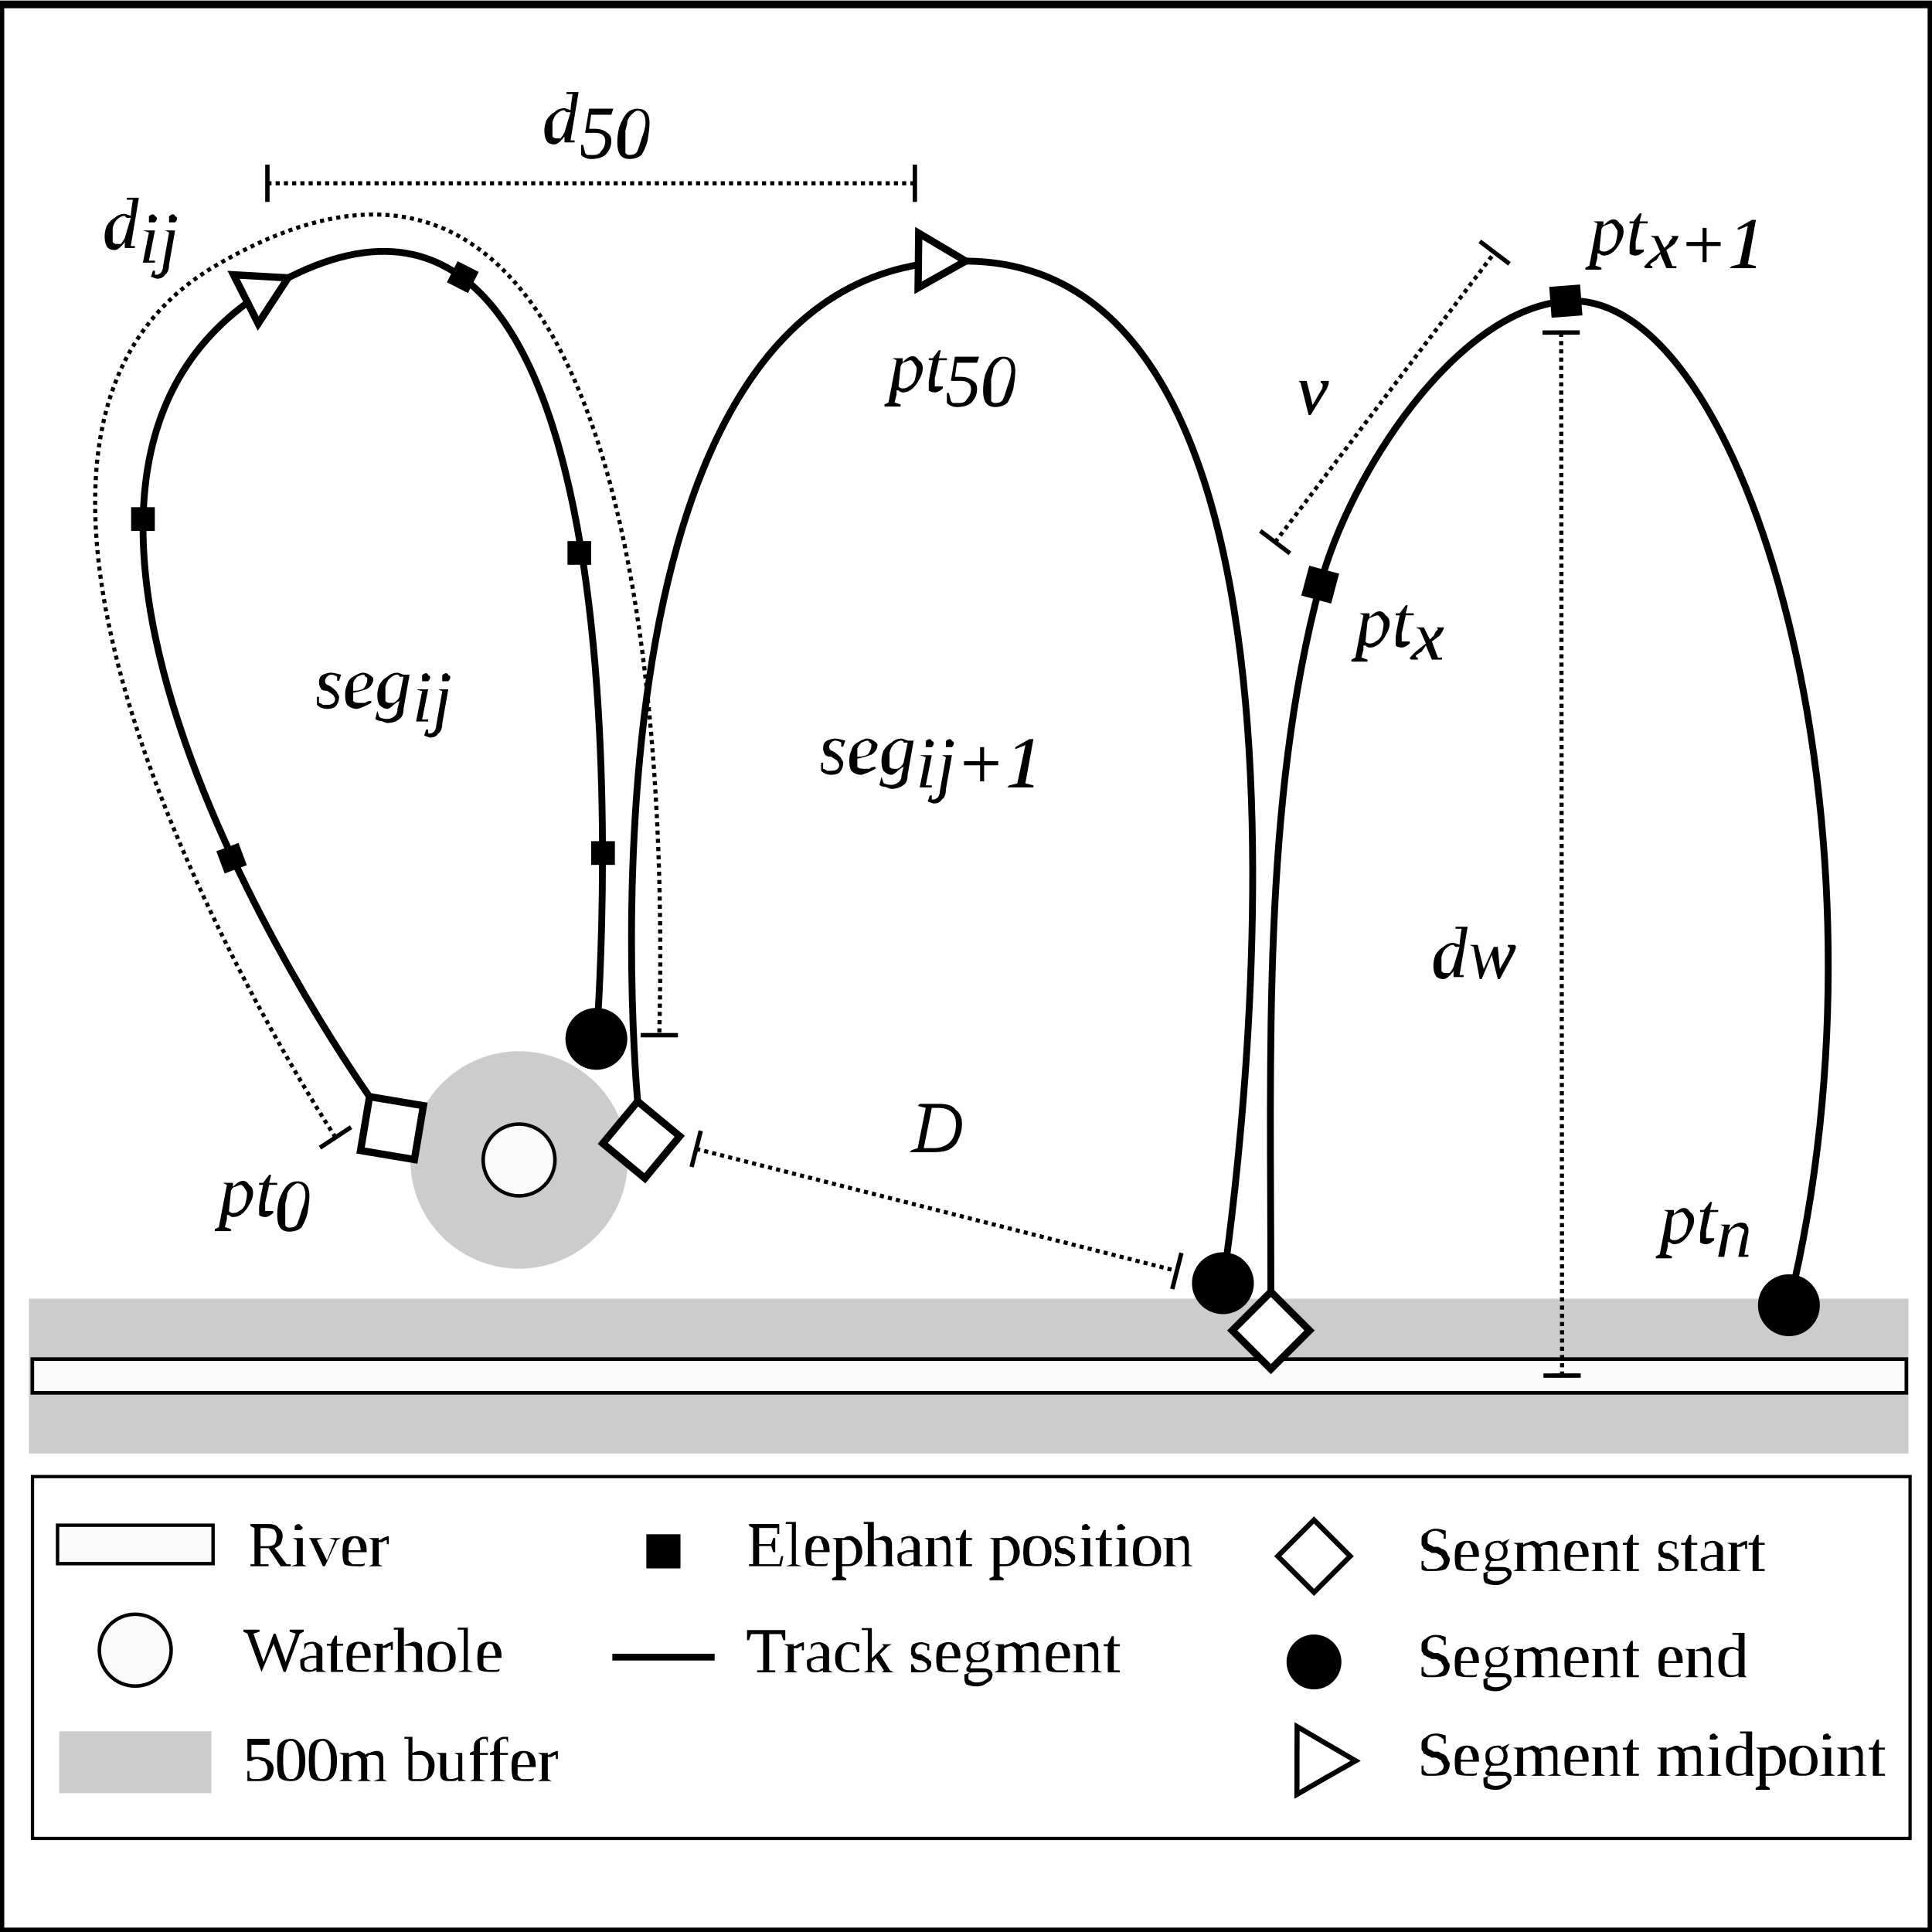
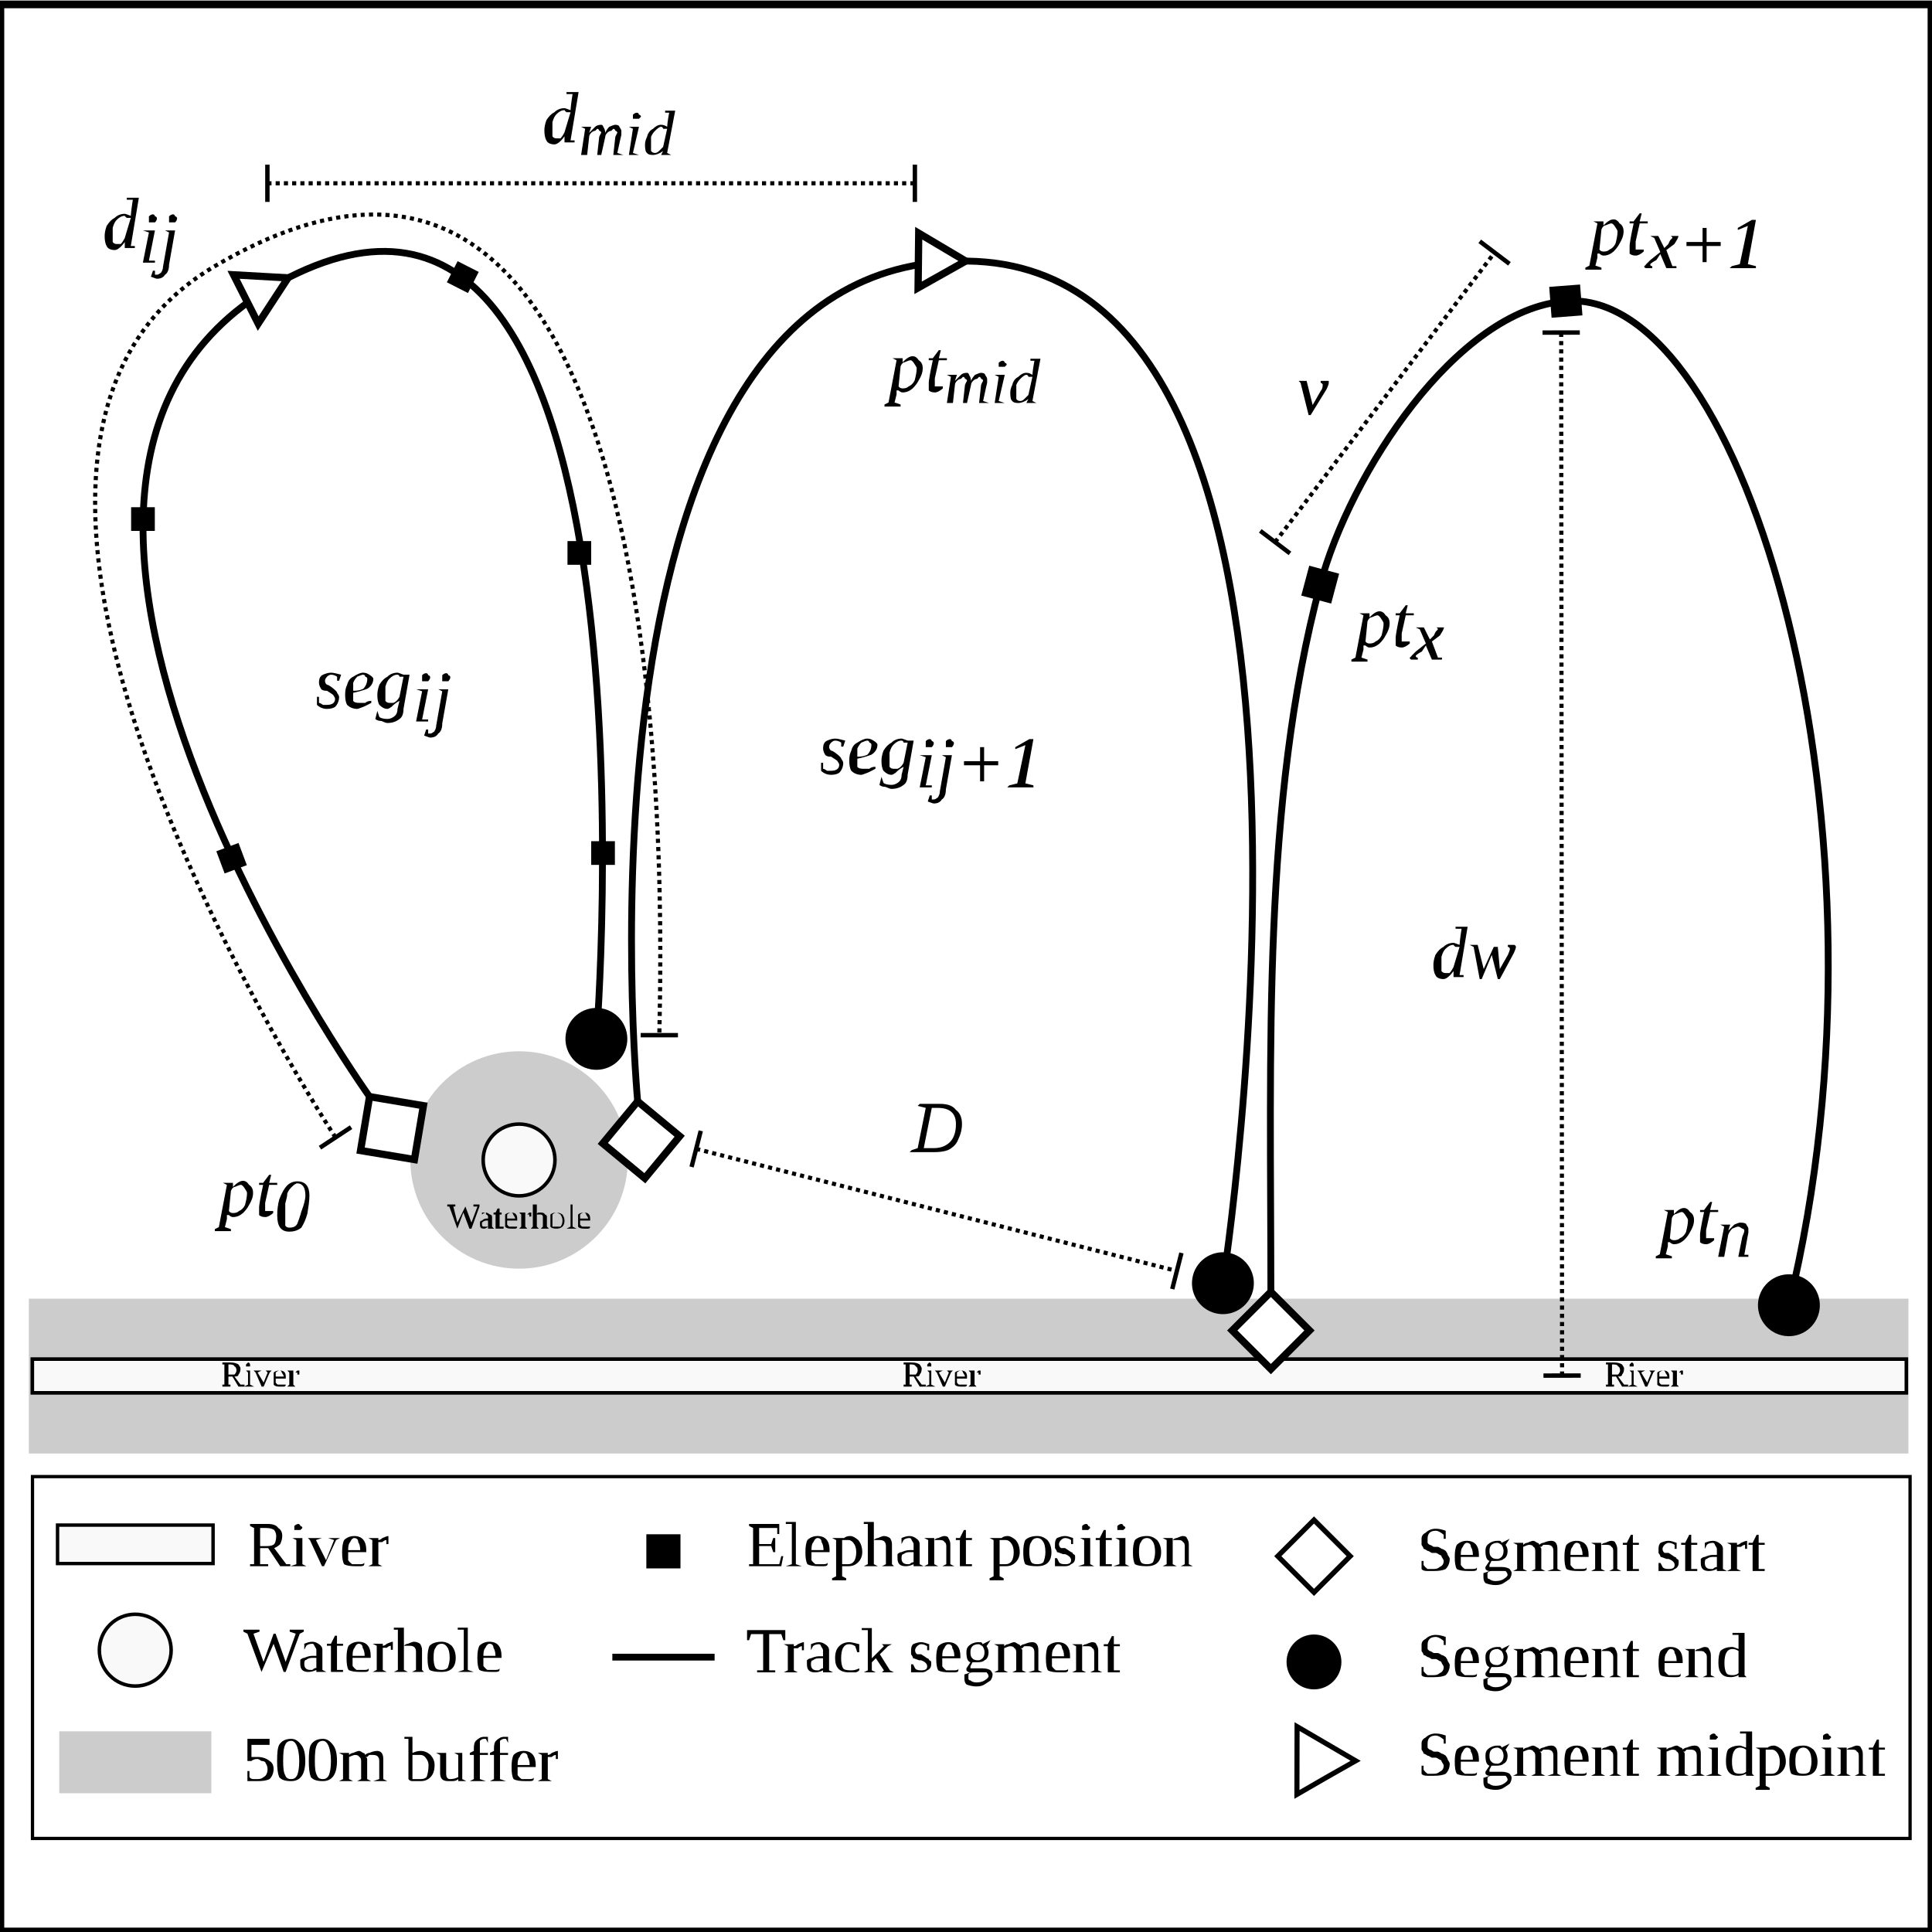
<svg xmlns="http://www.w3.org/2000/svg" width="15cm" height="15cm" viewBox="0 0 15 15" version="1.1" id="SVGRoot">
  <defs id="defs10">
    <marker orient="auto" refY="0" refX="0" id="marker13111" style="overflow:visible">
      <path id="path13109" d="M 0,5.65 V -5.65" style="fill:none;fill-opacity:0.75;fill-rule:evenodd;stroke:#000000;stroke-width:1pt;stroke-opacity:1" transform="scale(0.8)" />
    </marker>
    <marker orient="auto" refY="0.0" refX="0.0" id="marker8992" style="overflow:visible">
      <path id="path8990" d="M -2.5,-1.0 C -2.5,1.76 -4.74,4.0 -7.5,4.0 C -10.26,4.0 -12.5,1.76 -12.5,-1.0 C -12.5,-3.76 -10.26,-6.0 -7.5,-6.0 C -4.74,-6.0 -2.5,-3.76 -2.5,-1.0 z " style="fill-rule:evenodd;stroke:#000000;stroke-width:1pt;stroke-opacity:1;fill:#000000;fill-opacity:1" transform="scale(0.8) translate(7.4, 1)" />
    </marker>
    <marker orient="auto" refY="0.0" refX="0.0" id="marker8700" style="overflow:visible">
      <path id="path8698" d="M 5.77,0.0 L -2.88,5.0 L -2.88,-5.0 L 5.77,0.0 z " style="fill-rule:evenodd;fill:#ffffff;stroke:#000000;stroke-width:1pt;stroke-opacity:1" transform="scale(0.8) translate(-6,0)" />
    </marker>
    <marker style="overflow:visible" id="marker8414" refX="0.0" refY="0.0" orient="auto">
      <path transform="scale(0.8) translate(-7,0)" style="fill-rule:evenodd;fill:#ffffff;stroke:#000000;stroke-width:1pt;stroke-opacity:1" d="M 0,-7.071 L -7.071,0 L 0,7.071 L 7.071,0 L 0,-7.071 z " id="path8412" />
    </marker>
    <marker style="overflow:visible" id="marker6350" refX="0" refY="0" orient="auto">
      <path transform="scale(0.8)" style="fill:none;fill-opacity:0.75;fill-rule:evenodd;stroke:#000000;stroke-width:1pt;stroke-opacity:1" d="M 0,5.65 V -5.65" id="path6348" />
    </marker>
    <marker style="overflow:visible" id="marker6124" refX="0" refY="0" orient="auto">
      <path transform="scale(0.8)" style="fill:none;fill-opacity:0.75;fill-rule:evenodd;stroke:#000000;stroke-width:1pt;stroke-opacity:1" d="M 0,5.65 V -5.65" id="path6122" />
    </marker>
    <marker orient="auto" refY="0.0" refX="0.0" id="marker15822" style="overflow:visible">
      <path id="path15820" d="M 0.0,5.65 L 0.0,-5.65" style="fill:none;fill-opacity:0.75;fill-rule:evenodd;stroke:#000000;stroke-width:1pt;stroke-opacity:1" transform="scale(0.8)" />
    </marker>
    <marker orient="auto" refY="0.0" refX="0.0" id="StopL" style="overflow:visible">
      <path id="path4833" d="M 0.0,5.65 L 0.0,-5.65" style="fill:none;fill-opacity:0.75;fill-rule:evenodd;stroke:#000000;stroke-width:1pt;stroke-opacity:1" transform="scale(0.8)" />
    </marker>
    <marker style="overflow:visible" id="marker15174" refX="0.0" refY="0.0" orient="auto">
      <path transform="scale(0.8) translate(-6,0)" style="fill-rule:evenodd;fill:#ffffff;stroke:#000000;stroke-width:1pt;stroke-opacity:1" d="M 5.77,0.0 L -2.88,5.0 L -2.88,-5.0 L 5.77,0.0 z " id="path15172" />
    </marker>
    <marker orient="auto" refY="0.0" refX="0.0" id="EmptyTriangleOutL" style="overflow:visible">
      <path id="path4824" d="M 5.77,0.0 L -2.88,5.0 L -2.88,-5.0 L 5.77,0.0 z " style="fill-rule:evenodd;fill:#ffffff;stroke:#000000;stroke-width:1pt;stroke-opacity:1" transform="scale(0.8) translate(-6,0)" />
    </marker>
    <marker style="overflow:visible" id="marker13358" refX="0.0" refY="0.0" orient="auto">
      <path transform="scale(0.8) translate(7.4, 1)" style="fill-rule:evenodd;stroke:#000000;stroke-width:1pt;stroke-opacity:1;fill:#000000;fill-opacity:1" d="M -2.5,-1.0 C -2.5,1.76 -4.74,4.0 -7.5,4.0 C -10.26,4.0 -12.5,1.76 -12.5,-1.0 C -12.5,-3.76 -10.26,-6.0 -7.5,-6.0 C -4.74,-6.0 -2.5,-3.76 -2.5,-1.0 z " id="path13356" />
    </marker>
    <marker style="overflow:visible" id="marker13180" refX="0.0" refY="0.0" orient="auto">
      <path transform="scale(0.4)" style="fill-rule:evenodd;stroke:#000000;stroke-width:1pt;stroke-opacity:1;fill:#000000;fill-opacity:1" d="M -5.0,-5.0 L -5.0,5.0 L 5.0,5.0 L 5.0,-5.0 L -5.0,-5.0 z " id="path13178" />
    </marker>
    <marker style="overflow:visible" id="marker13008" refX="0.0" refY="0.0" orient="auto">
      <path transform="scale(0.8) translate(-7,0)" style="fill-rule:evenodd;fill:#ffffff;stroke:#000000;stroke-width:1pt;stroke-opacity:1" d="M 0,-7.071 L -7.071,0 L 0,7.071 L 7.071,0 L 0,-7.071 z " id="path13006" />
    </marker>
    <marker style="overflow:visible" id="marker11814" refX="0.0" refY="0.0" orient="auto">
      <path transform="scale(0.8) translate(7.4, 1)" style="fill-rule:evenodd;stroke:#000000;stroke-width:1pt;stroke-opacity:1;fill:#000000;fill-opacity:1" d="M -2.5,-1.0 C -2.5,1.76 -4.74,4.0 -7.5,4.0 C -10.26,4.0 -12.5,1.76 -12.5,-1.0 C -12.5,-3.76 -10.26,-6.0 -7.5,-6.0 C -4.74,-6.0 -2.5,-3.76 -2.5,-1.0 z " id="path11812" />
    </marker>
    <marker style="overflow:visible" id="marker11654" refX="0.0" refY="0.0" orient="auto">
      <path transform="scale(0.4)" style="fill-rule:evenodd;stroke:#000000;stroke-width:1pt;stroke-opacity:1;fill:#000000;fill-opacity:1" d="M -5.0,-5.0 L -5.0,5.0 L 5.0,5.0 L 5.0,-5.0 L -5.0,-5.0 z " id="path11652" />
    </marker>
    <marker style="overflow:visible" id="marker11500" refX="0.0" refY="0.0" orient="auto">
      <path transform="scale(0.8) translate(-7,0)" style="fill-rule:evenodd;fill:#ffffff;stroke:#000000;stroke-width:1pt;stroke-opacity:1" d="M 0,-7.071 L -7.071,0 L 0,7.071 L 7.071,0 L 0,-7.071 z " id="path11498" />
    </marker>
    <marker orient="auto" refY="0.0" refX="0.0" id="SquareM" style="overflow:visible">
      <path id="path4737" d="M -5.0,-5.0 L -5.0,5.0 L 5.0,5.0 L 5.0,-5.0 L -5.0,-5.0 z " style="fill-rule:evenodd;stroke:#000000;stroke-width:1pt;stroke-opacity:1;fill:#000000;fill-opacity:1" transform="scale(0.4)" />
    </marker>
    <marker orient="auto" refY="0.0" refX="0.0" id="marker11138" style="overflow:visible">
      <path id="path11136" d="M -5.0,-5.0 L -5.0,5.0 L 5.0,5.0 L 5.0,-5.0 L -5.0,-5.0 z " style="fill-rule:evenodd;stroke:#000000;stroke-width:1pt;stroke-opacity:1;fill:#000000;fill-opacity:1" transform="scale(0.8)" />
    </marker>
    <marker orient="auto" refY="0.0" refX="0.0" id="marker8580" style="overflow:visible">
      <path id="path8578" d="M -2.5,-1.0 C -2.5,1.76 -4.74,4.0 -7.5,4.0 C -10.26,4.0 -12.5,1.76 -12.5,-1.0 C -12.5,-3.76 -10.26,-6.0 -7.5,-6.0 C -4.74,-6.0 -2.5,-3.76 -2.5,-1.0 z " style="fill-rule:evenodd;stroke:#000000;stroke-width:1pt;stroke-opacity:1;fill:#000000;fill-opacity:1" transform="scale(0.8) translate(7.4, 1)" />
    </marker>
    <marker style="overflow:visible" id="marker8450" refX="0.0" refY="0.0" orient="auto">
      <path transform="scale(0.8)" style="fill-rule:evenodd;stroke:#e6e6e6;stroke-width:1pt;stroke-opacity:1;fill:#e6e6e6;fill-opacity:1" d="M 5.77,0.0 L -2.88,5.0 L -2.88,-5.0 L 5.77,0.0 z " id="path8448" />
    </marker>
    <marker style="overflow:visible" id="marker8326" refX="0.0" refY="0.0" orient="auto">
      <path transform="scale(0.8) translate(-7,0)" style="fill-rule:evenodd;fill:#ffffff;stroke:#e6e6e6;stroke-width:1pt;stroke-opacity:1" d="M 0,-7.071 L -7.071,0 L 0,7.071 L 7.071,0 L 0,-7.071 z " id="path8324" />
    </marker>
    <marker orient="auto" refY="0.0" refX="0.0" id="marker6720" style="overflow:visible">
      <path id="path6718" d="M 5.77,0.0 L -2.88,5.0 L -2.88,-5.0 L 5.77,0.0 z " style="fill-rule:evenodd;stroke:#000000;stroke-width:1pt;stroke-opacity:1;fill:#000000;fill-opacity:1" transform="scale(0.8)" />
    </marker>
    <marker orient="auto" refY="0.0" refX="0.0" id="marker6584" style="overflow:visible">
      <path id="path6582" d="M -2.5,-1.0 C -2.5,1.76 -4.74,4.0 -7.5,4.0 C -10.26,4.0 -12.5,1.76 -12.5,-1.0 C -12.5,-3.76 -10.26,-6.0 -7.5,-6.0 C -4.74,-6.0 -2.5,-3.76 -2.5,-1.0 z " style="fill-rule:evenodd;stroke:#000000;stroke-width:1pt;stroke-opacity:1;fill:#000000;fill-opacity:1" transform="scale(0.8) translate(7.4, 1)" />
    </marker>
    <marker orient="auto" refY="0.0" refX="0.0" id="marker6460" style="overflow:visible">
      <path id="path6458" d="M 0,-7.071 L -7.071,0 L 0,7.071 L 7.071,0 L 0,-7.071 z " style="fill-rule:evenodd;fill:#ffffff;stroke:#000000;stroke-width:1pt;stroke-opacity:1" transform="scale(0.8) translate(-7,0)" />
    </marker>
    <marker orient="auto-start-reverse" refY="3.0" refX="5.0" id="ExperimentalArrow">
      <path id="path4917" d="m 10,3 -10,3 0,-6 z" style="fill:context-stroke;stroke:#000000;stroke-opacity:1" />
    </marker>
    <marker orient="auto" refY="0.0" refX="0.0" id="Tail" style="overflow:visible">
      <g id="g4712" transform="scale(-1.2)" style="stroke:#000000;stroke-opacity:1;fill:#000000;fill-opacity:1">
        <path id="path4700" d="M -3.805,-3.959 L 0.544,0" style="fill:#000000;fill-rule:evenodd;stroke:#000000;stroke-width:0.8;stroke-linecap:round;stroke-opacity:1;fill-opacity:1" />
        <path id="path4702" d="M -1.287,-3.959 L 3.062,0" style="fill:#000000;fill-rule:evenodd;stroke:#000000;stroke-width:0.8;stroke-linecap:round;stroke-opacity:1;fill-opacity:1" />
        <path id="path4704" d="M 1.305,-3.959 L 5.654,0" style="fill:#000000;fill-rule:evenodd;stroke:#000000;stroke-width:0.8;stroke-linecap:round;stroke-opacity:1;fill-opacity:1" />
        <path id="path4706" d="M -3.805,4.178 L 0.544,0.22" style="fill:#000000;fill-rule:evenodd;stroke:#000000;stroke-width:0.8;stroke-linecap:round;stroke-opacity:1;fill-opacity:1" />
        <path id="path4708" d="M -1.287,4.178 L 3.062,0.22" style="fill:#000000;fill-rule:evenodd;stroke:#000000;stroke-width:0.8;stroke-linecap:round;stroke-opacity:1;fill-opacity:1" />
        <path id="path4710" d="M 1.305,4.178 L 5.654,0.22" style="fill:#000000;fill-rule:evenodd;stroke:#000000;stroke-width:0.8;stroke-linecap:round;stroke-opacity:1;fill-opacity:1" />
      </g>
    </marker>
    <marker style="overflow:visible" id="marker5646" refX="0.0" refY="0.0" orient="auto">
      <path transform="scale(0.8) translate(-6,0)" style="fill-rule:evenodd;fill:#ffffff;stroke:#000000;stroke-width:1pt;stroke-opacity:1" d="M 5.77,0.0 L -2.88,5.0 L -2.88,-5.0 L 5.77,0.0 z " id="path5644" />
    </marker>
    <marker orient="auto" refY="0.0" refX="0.0" id="Arrow2Lend" style="overflow:visible;">
      <path id="path4685" style="fill-rule:evenodd;stroke-width:0.625;stroke-linejoin:round;stroke:#000000;stroke-opacity:1;fill:#000000;fill-opacity:1" d="M 8.719,4.034 L -2.207,0.016 L 8.719,-4.002 C 6.973,-1.63 6.983,1.616 8.719,4.034 z " transform="scale(1.1) rotate(180) translate(1,0)" />
    </marker>
    <marker style="overflow:visible" id="marker5350" refX="0.0" refY="0.0" orient="auto">
      <path transform="scale(0.8) translate(7.4, 1)" style="fill-rule:evenodd;stroke:#000000;stroke-width:1pt;stroke-opacity:1;fill:#000000;fill-opacity:1" d="M -2.5,-1.0 C -2.5,1.76 -4.74,4.0 -7.5,4.0 C -10.26,4.0 -12.5,1.76 -12.5,-1.0 C -12.5,-3.76 -10.26,-6.0 -7.5,-6.0 C -4.74,-6.0 -2.5,-3.76 -2.5,-1.0 z " id="path5348" />
    </marker>
    <marker orient="auto" refY="0.0" refX="0.0" id="DotL" style="overflow:visible">
      <path id="path4725" d="M -2.5,-1.0 C -2.5,1.76 -4.74,4.0 -7.5,4.0 C -10.26,4.0 -12.5,1.76 -12.5,-1.0 C -12.5,-3.76 -10.26,-6.0 -7.5,-6.0 C -4.74,-6.0 -2.5,-3.76 -2.5,-1.0 z " style="fill-rule:evenodd;stroke:#000000;stroke-width:1pt;stroke-opacity:1;fill:#000000;fill-opacity:1" transform="scale(0.8) translate(7.4, 1)" />
    </marker>
    <marker style="overflow:visible" id="marker5236" refX="0.0" refY="0.0" orient="auto">
      <path transform="scale(0.8) translate(-7,0)" style="fill-rule:evenodd;fill:#ffffff;stroke:#000000;stroke-width:1pt;stroke-opacity:1" d="M 0,-7.071 L -7.071,0 L 0,7.071 L 7.071,0 L 0,-7.071 z " id="path5234" />
    </marker>
    <marker orient="auto" refY="0.0" refX="0.0" id="TriangleOutL" style="overflow:visible">
      <path id="path4806" d="M 5.77,0.0 L -2.88,5.0 L -2.88,-5.0 L 5.77,0.0 z " style="fill-rule:evenodd;stroke:#000000;stroke-width:1pt;stroke-opacity:1;fill:#000000;fill-opacity:1" transform="scale(0.8)" />
    </marker>
    <marker orient="auto" refY="0.0" refX="0.0" id="SquareL" style="overflow:visible">
      <path id="path4734" d="M -5.0,-5.0 L -5.0,5.0 L 5.0,5.0 L 5.0,-5.0 L -5.0,-5.0 z " style="fill-rule:evenodd;stroke:#000000;stroke-width:1pt;stroke-opacity:1;fill:#000000;fill-opacity:1" transform="scale(0.8)" />
    </marker>
    <marker orient="auto" refY="0.0" refX="0.0" id="EmptyDiamondLend" style="overflow:visible">
      <path id="path4788" d="M 0,-7.071 L -7.071,0 L 0,7.071 L 7.071,0 L 0,-7.071 z " style="fill-rule:evenodd;fill:#ffffff;stroke:#000000;stroke-width:1pt;stroke-opacity:1" transform="scale(0.8) translate(-7,0)" />
    </marker>
    <marker orient="auto" refY="0" refX="0" id="StopL-3" style="overflow:visible">
      <path id="path4833-6" d="M 0,5.65 V -5.65" style="fill:none;fill-opacity:0.75;fill-rule:evenodd;stroke:#000000;stroke-width:1pt;stroke-opacity:1" transform="scale(0.8)" />
    </marker>
    <marker orient="auto" refY="0" refX="0" id="marker15822-7" style="overflow:visible">
      <path id="path15820-5" d="M 0,5.65 V -5.65" style="fill:none;fill-opacity:0.75;fill-rule:evenodd;stroke:#000000;stroke-width:1pt;stroke-opacity:1" transform="scale(0.8)" />
    </marker>
    <marker style="overflow:visible" id="marker6124-2" refX="0" refY="0" orient="auto">
      <path transform="scale(0.8)" style="fill:none;fill-opacity:0.75;fill-rule:evenodd;stroke:#000000;stroke-width:1pt;stroke-opacity:1" d="M 0,5.65 V -5.65" id="path6122-7" />
    </marker>
    <marker style="overflow:visible" id="marker6350-0" refX="0" refY="0" orient="auto">
      <path transform="scale(0.8)" style="fill:none;fill-opacity:0.75;fill-rule:evenodd;stroke:#000000;stroke-width:1pt;stroke-opacity:1" d="M 0,5.65 V -5.65" id="path6348-9" />
    </marker>
    <marker orient="auto" refY="0" refX="0" id="StopL-36" style="overflow:visible">
      <path id="path4833-7" d="M 0,5.65 V -5.65" style="fill:none;fill-opacity:0.75;fill-rule:evenodd;stroke:#000000;stroke-width:1pt;stroke-opacity:1" transform="scale(0.8)" />
    </marker>
    <marker orient="auto" refY="0" refX="0" id="marker15822-5" style="overflow:visible">
      <path id="path15820-3" d="M 0,5.65 V -5.65" style="fill:none;fill-opacity:0.75;fill-rule:evenodd;stroke:#000000;stroke-width:1pt;stroke-opacity:1" transform="scale(0.8)" />
    </marker>
    <marker orient="auto" refY="0" refX="0" id="StopL-6" style="overflow:visible">
      <path id="path4833-2" d="M 0,5.65 V -5.65" style="fill:none;fill-opacity:0.75;fill-rule:evenodd;stroke:#000000;stroke-width:1pt;stroke-opacity:1" transform="scale(0.8)" />
    </marker>
    <marker orient="auto" refY="0" refX="0" id="marker15822-9" style="overflow:visible">
      <path id="path15820-1" d="M 0,5.65 V -5.65" style="fill:none;fill-opacity:0.75;fill-rule:evenodd;stroke:#000000;stroke-width:1pt;stroke-opacity:1" transform="scale(0.8)" />
    </marker>
    <marker orient="auto" refY="0" refX="0" id="StopL-6-7" style="overflow:visible">
      <path id="path4833-2-0" d="M 0,5.65 V -5.65" style="fill:none;fill-opacity:0.75;fill-rule:evenodd;stroke:#000000;stroke-width:1pt;stroke-opacity:1" transform="scale(0.8)" />
    </marker>
    <marker orient="auto" refY="0" refX="0" id="marker15822-9-9" style="overflow:visible">
      <path id="path15820-1-3" d="M 0,5.65 V -5.65" style="fill:none;fill-opacity:0.75;fill-rule:evenodd;stroke:#000000;stroke-width:1pt;stroke-opacity:1" transform="scale(0.8)" />
    </marker>
    <marker orient="auto" refY="0" refX="0" id="StopL-0" style="overflow:visible">
      <path id="path4833-62" d="M 0,5.65 V -5.65" style="fill:none;fill-opacity:0.75;fill-rule:evenodd;stroke:#000000;stroke-width:1pt;stroke-opacity:1" transform="scale(0.8)" />
    </marker>
    <marker orient="auto" refY="0" refX="0" id="marker15822-6" style="overflow:visible">
      <path id="path15820-18" d="M 0,5.65 V -5.65" style="fill:none;fill-opacity:0.75;fill-rule:evenodd;stroke:#000000;stroke-width:1pt;stroke-opacity:1" transform="scale(0.8)" />
    </marker>
  </defs>
  <g id="layer1">
    <rect y="0.064" x="0.033" height="14.902" width="14.933" id="rect14130" style="fill:#ffffff;fill-opacity:1;stroke:#000000;stroke-width:0.119;stroke-linecap:butt;stroke-miterlimit:4;stroke-dasharray:none;stroke-dashoffset:0;stroke-opacity:1;paint-order:stroke fill markers" />
    <path id="path10000" d="M 0.224,10.684 H 14.817" style="fill:none;stroke:#cccccc;stroke-width:1.202;stroke-linecap:butt;stroke-linejoin:miter;stroke-miterlimit:4;stroke-dasharray:none;stroke-opacity:1" />
    <circle cy="9.006" cx="4.03" id="circle6862" style="fill:#cccccc;fill-opacity:1;stroke:none;stroke-width:0.083;stroke-linecap:round;stroke-miterlimit:4;stroke-dasharray:none;stroke-opacity:1;paint-order:stroke fill markers" r="0.844" />
    <circle style="fill:#f9f9f9;fill-opacity:1;stroke:#000000;stroke-width:0.055;stroke-linecap:round;stroke-miterlimit:4;stroke-dasharray:none;stroke-opacity:1;paint-order:stroke fill markers" id="path6860" cx="4.03" cy="9.006" r="0.265" />
    <path style="fill:none;stroke:#000000;stroke-width:0.053;stroke-linecap:butt;stroke-linejoin:miter;stroke-miterlimit:4;stroke-dasharray:none;stroke-dashoffset:0;stroke-opacity:1;marker-start:url(#EmptyDiamondLend);marker-mid:url(#marker15174);marker-end:url(#marker5350);paint-order:stroke fill markers" d="m 2.871,8.517 c 0,0 -3.503,-4.91 -0.626,-6.364 2.976,-1.504 2.385,5.917 2.385,5.917" id="path3813" />
    <path style="fill:none;stroke:#000000;stroke-width:0.053;stroke-linecap:butt;stroke-linejoin:miter;stroke-miterlimit:4;stroke-dasharray:none;stroke-dashoffset:0;stroke-opacity:1;marker-start:url(#marker5236);marker-mid:url(#EmptyTriangleOutL);marker-end:url(#DotL)" d="m 4.951,8.554 c 0,0 -0.614,-6.564 2.556,-6.527 3.22,0.037 1.987,7.94 1.987,7.94" id="path3855" />
    <path style="fill:none;stroke:#000000;stroke-width:0.032;stroke-linecap:butt;stroke-linejoin:miter;stroke-miterlimit:4;stroke-dasharray:0.032, 0.032;stroke-dashoffset:0;stroke-opacity:1;marker-start:url(#StopL);marker-end:url(#marker15822)" d="M 2.076,1.423 H 7.103" id="path14544" />
    <path id="path6120" d="M 5.405,8.92 9.137,9.868" style="fill:none;stroke:#000000;stroke-width:0.032;stroke-linecap:butt;stroke-linejoin:miter;stroke-miterlimit:4;stroke-dasharray:0.032, 0.032;stroke-dashoffset:0;stroke-opacity:1;marker-start:url(#marker6124);marker-end:url(#marker6350)" />
    <rect style="fill:#f9f9f9;fill-opacity:1;stroke:#000000;stroke-width:0.056;stroke-linecap:butt;stroke-miterlimit:4;stroke-dasharray:none;stroke-dashoffset:0;stroke-opacity:1;paint-order:stroke fill markers" id="rect11564" width="14.522" height="0.234" x="0.265" y="10.566" />
    <path style="fill:none;stroke:#000000;stroke-width:0.053;stroke-linecap:butt;stroke-linejoin:miter;stroke-miterlimit:4;stroke-dasharray:none;stroke-dashoffset:0;stroke-opacity:1;marker-start:url(#marker6460);marker-mid:url(#SquareM);marker-end:url(#marker6584)" d="m 9.867,10.033 c 1.49e-5,-1.875 -0.069,-3.8 0.383,-5.494 0.229,-0.858 1.055,-2.136 1.907,-2.201 1.393,-0.107 2.632,4.113 1.731,7.8" id="path3857" />
    <path style="fill:none;stroke:#000000;stroke-width:0.032;stroke-linecap:butt;stroke-linejoin:miter;stroke-miterlimit:4;stroke-dasharray:0.032, 0.032;stroke-dashoffset:0;stroke-opacity:1;marker-start:url(#StopL-6);marker-end:url(#marker15822-9)" d="m 12.128,10.68 -0.007,-8.098" id="path14544-2" />
    <path style="fill:none;stroke:#000000;stroke-width:0.032;stroke-linecap:butt;stroke-linejoin:miter;stroke-miterlimit:4;stroke-dasharray:0.032, 0.032;stroke-dashoffset:0;stroke-opacity:1;marker-start:url(#StopL-0);marker-end:url(#marker15822-6)" d="M 9.9,4.209 11.604,1.961" id="path14544-7" />
    <text xml:space="preserve" style="font-style:italic;font-variant:normal;font-weight:normal;font-stretch:normal;font-size:0.564px;line-height:1.25;font-family:'Times New Roman';-inkscape-font-specification:'Times New Roman, Italic';letter-spacing:0px;word-spacing:0px;fill:#000000;fill-opacity:1;stroke:none;stroke-width:0.026" x="10.067" y="3.206" id="text216">
      <tspan id="tspan214" x="10.067" y="3.206" style="font-style:italic;font-variant:normal;font-weight:normal;font-stretch:normal;font-size:0.564px;font-family:'Times New Roman';-inkscape-font-specification:'Times New Roman, Italic';stroke-width:0.026">v</tspan>
    </text>
    <text xml:space="preserve" style="font-style:italic;font-variant:normal;font-weight:normal;font-stretch:normal;font-size:0.564px;line-height:1.25;font-family:'Times New Roman';-inkscape-font-specification:'Times New Roman, Italic';letter-spacing:0px;word-spacing:0px;fill:#000000;fill-opacity:1;stroke:none;stroke-width:0.026" x="11.113" y="7.586" id="text220">
      <tspan id="tspan218" x="11.113" y="7.586" style="font-style:italic;font-variant:normal;font-weight:normal;font-stretch:normal;font-size:0.564px;font-family:'Times New Roman';-inkscape-font-specification:'Times New Roman, Italic';stroke-width:0.026">dw</tspan>
    </text>
    <text xml:space="preserve" style="font-style:italic;font-variant:normal;font-weight:normal;font-stretch:normal;font-size:0.564px;line-height:1.25;font-family:'Times New Roman';-inkscape-font-specification:'Times New Roman, Italic';letter-spacing:0px;word-spacing:0px;fill:#000000;fill-opacity:1;stroke:none;stroke-width:0.026" x="4.212" y="1.105" id="text228">
-       <tspan id="tspan226" x="4.212" y="1.105" style="font-style:italic;font-variant:normal;font-weight:normal;font-stretch:normal;font-size:0.564px;font-family:'Times New Roman';-inkscape-font-specification:'Times New Roman, Italic';stroke-width:0.026">d<tspan style="font-size:0.564px;baseline-shift:sub" id="tspan190">50</tspan>
+       <tspan id="tspan226" x="4.212" y="1.105" style="font-style:italic;font-variant:normal;font-weight:normal;font-stretch:normal;font-size:0.564px;font-family:'Times New Roman';-inkscape-font-specification:'Times New Roman, Italic';stroke-width:0.026">d<tspan style="font-size:0.494px;baseline-shift:sub" id="tspan3880">mid</tspan>
      </tspan>
    </text>
    <text xml:space="preserve" style="font-style:normal;font-weight:normal;font-size:0.564px;line-height:1.25;font-family:sans-serif;letter-spacing:0px;word-spacing:0px;fill:#000000;fill-opacity:1;stroke:none;stroke-width:0.026" x="7.08" y="8.946" id="text232">
      <tspan id="tspan230" x="7.08" y="8.946" style="font-style:italic;font-variant:normal;font-weight:normal;font-stretch:normal;font-size:0.564px;font-family:'Times New Roman';-inkscape-font-specification:'Times New Roman, Italic';stroke-width:0.026">D</tspan>
    </text>
    <text xml:space="preserve" style="font-style:italic;font-variant:normal;font-weight:normal;font-stretch:normal;font-size:0.564px;line-height:1.25;font-family:'Times New Roman';-inkscape-font-specification:'Times New Roman, Italic';letter-spacing:0px;word-spacing:0px;fill:#000000;fill-opacity:1;stroke:none;stroke-width:0.026" x="12.886" y="9.645" id="text224-9">
      <tspan id="tspan222-2" x="12.886" y="9.645" style="font-style:italic;font-variant:normal;font-weight:normal;font-stretch:normal;font-size:0.564px;font-family:'Times New Roman';-inkscape-font-specification:'Times New Roman, Italic';stroke-width:0.026">pt<tspan style="font-size:0.564px;baseline-shift:sub" id="tspan252">n</tspan>
      </tspan>
    </text>
    <text xml:space="preserve" style="font-style:italic;font-variant:normal;font-weight:normal;font-stretch:normal;font-size:0.564px;line-height:1.25;font-family:'Times New Roman';-inkscape-font-specification:'Times New Roman, Italic';letter-spacing:0px;word-spacing:0px;fill:#000000;fill-opacity:1;stroke:none;stroke-width:0.026" x="1.698" y="9.434" id="text224-9-0">
      <tspan id="tspan222-2-2" x="1.698" y="9.434" style="font-style:italic;font-variant:normal;font-weight:normal;font-stretch:normal;font-size:0.564px;font-family:'Times New Roman';-inkscape-font-specification:'Times New Roman, Italic';stroke-width:0.026">pt<tspan style="font-size:0.564px;baseline-shift:sub" id="tspan275">0</tspan>
      </tspan>
    </text>
    <rect style="fill:#ffffff;fill-opacity:1;stroke:#000000;stroke-width:0.051;stroke-linecap:butt;stroke-miterlimit:4;stroke-dasharray:none;stroke-dashoffset:0;stroke-opacity:1;paint-order:stroke fill markers" id="rect12874" width="14.552" height="2.784" x="0.265" y="11.477" />
    <path id="path8410" d="m 2.605,8.831 c 0,0 -3.472,-5.262 -0.945,-6.76 3.795,-2.249 3.459,5.569 3.459,5.966" style="fill:none;stroke:#000000;stroke-width:0.032;stroke-linecap:butt;stroke-linejoin:miter;stroke-miterlimit:4;stroke-dasharray:0.032, 0.032;stroke-dashoffset:0;stroke-opacity:1;marker-start:url(#marker13111);marker-end:url(#marker13111);paint-order:stroke fill markers" />
    <text xml:space="preserve" style="font-style:italic;font-variant:normal;font-weight:normal;font-stretch:normal;font-size:0.564px;line-height:1.25;font-family:'Times New Roman';-inkscape-font-specification:'Times New Roman, Italic';letter-spacing:0px;word-spacing:0px;fill:#000000;fill-opacity:1;stroke:none;stroke-width:0.026" x="0.795" y="1.926" id="text228-6">
      <tspan id="tspan226-2" x="0.795" y="1.926" style="font-style:italic;font-variant:normal;font-weight:normal;font-stretch:normal;font-size:0.564px;font-family:'Times New Roman';-inkscape-font-specification:'Times New Roman, Italic';stroke-width:0.026">d<tspan style="font-size:0.564px;baseline-shift:sub" id="tspan9642">ij</tspan>
      </tspan>
    </text>
    <text xml:space="preserve" style="font-style:italic;font-variant:normal;font-weight:normal;font-stretch:normal;font-size:0.564px;line-height:1.25;font-family:'Times New Roman';-inkscape-font-specification:'Times New Roman, Italic';letter-spacing:0px;word-spacing:0px;fill:#000000;fill-opacity:1;stroke:none;stroke-width:0.026" x="10.523" y="5.009" id="text224-9-9">
      <tspan id="tspan222-2-4" x="10.523" y="5.009" style="font-style:italic;font-variant:normal;font-weight:normal;font-stretch:normal;font-size:0.564px;font-family:'Times New Roman';-inkscape-font-specification:'Times New Roman, Italic';stroke-width:0.026">pt<tspan style="font-size:0.564px;baseline-shift:sub;stroke-width:0.026" id="tspan252-6">x</tspan>
      </tspan>
    </text>
    <text xml:space="preserve" style="font-style:italic;font-variant:normal;font-weight:normal;font-stretch:normal;font-size:0.564px;line-height:1.25;font-family:'Times New Roman';-inkscape-font-specification:'Times New Roman, Italic';letter-spacing:0px;word-spacing:0px;fill:#000000;fill-opacity:1;stroke:none;stroke-width:0.026" x="12.341" y="1.969" id="text224-9-9-4">
      <tspan id="tspan222-2-4-5" x="12.341" y="1.969" style="font-style:italic;font-variant:normal;font-weight:normal;font-stretch:normal;font-size:0.564px;font-family:'Times New Roman';-inkscape-font-specification:'Times New Roman, Italic';stroke-width:0.026">pt<tspan style="font-size:0.564px;baseline-shift:sub;stroke-width:0.026" id="tspan252-6-5">x+1</tspan>
      </tspan>
    </text>
    <text xml:space="preserve" style="font-style:italic;font-variant:normal;font-weight:normal;font-stretch:normal;font-size:0.564px;line-height:1.25;font-family:'Times New Roman';-inkscape-font-specification:'Times New Roman, Italic';letter-spacing:0px;word-spacing:0px;fill:#000000;fill-opacity:1;stroke:none;stroke-width:0.026" x="6.897" y="3.029" id="text224-9-9-5">
-       <tspan id="tspan222-2-4-6" x="6.897" y="3.029" style="font-style:italic;font-variant:normal;font-weight:normal;font-stretch:normal;font-size:0.564px;font-family:'Times New Roman';-inkscape-font-specification:'Times New Roman, Italic';stroke-width:0.026">pt<tspan style="font-size:0.564px;baseline-shift:sub" id="tspan12503">50</tspan>
+       <tspan id="tspan222-2-4-6" x="6.897" y="3.029" style="font-style:italic;font-variant:normal;font-weight:normal;font-stretch:normal;font-size:0.564px;font-family:'Times New Roman';-inkscape-font-specification:'Times New Roman, Italic';stroke-width:0.026">pt<tspan style="font-size:0.494px;baseline-shift:sub" id="tspan3882">mid</tspan>
      </tspan>
    </text>
    <text xml:space="preserve" style="font-style:italic;font-variant:normal;font-weight:normal;font-stretch:normal;font-size:0.564px;line-height:1.25;font-family:'Times New Roman';-inkscape-font-specification:'Times New Roman, Italic';letter-spacing:0px;word-spacing:0px;fill:#000000;fill-opacity:1;stroke:none;stroke-width:0.026" x="2.447" y="5.488" id="text228-6-6">
      <tspan id="tspan226-2-2" x="2.447" y="5.488" style="font-style:italic;font-variant:normal;font-weight:normal;font-stretch:normal;font-size:0.564px;font-family:'Times New Roman';-inkscape-font-specification:'Times New Roman, Italic';stroke-width:0.026">seg<tspan style="font-size:0.564px;baseline-shift:sub;stroke-width:0.026" id="tspan9642-6">ij</tspan>
      </tspan>
    </text>
    <text xml:space="preserve" style="font-style:italic;font-variant:normal;font-weight:normal;font-stretch:normal;font-size:0.564px;line-height:1.25;font-family:'Times New Roman';-inkscape-font-specification:'Times New Roman, Italic';letter-spacing:0px;word-spacing:0px;fill:#000000;fill-opacity:1;stroke:none;stroke-width:0.026" x="6.358" y="5.998" id="text228-6-6-9">
      <tspan id="tspan226-2-2-9" x="6.358" y="5.998" style="font-style:italic;font-variant:normal;font-weight:normal;font-stretch:normal;font-size:0.564px;font-family:'Times New Roman';-inkscape-font-specification:'Times New Roman, Italic';stroke-width:0.026">seg<tspan style="font-size:0.564px;baseline-shift:sub;stroke-width:0.026" id="tspan9642-6-2">ij+1</tspan>
      </tspan>
    </text>
-     <g id="g14120" transform="translate(0.1710421,-0.812132)">
-       <g id="g14096">
-         <text xml:space="preserve" style="font-style:normal;font-weight:normal;font-size:1.058px;line-height:1.25;font-family:sans-serif;letter-spacing:0px;word-spacing:0px;fill:#000000;fill-opacity:1;stroke:none;stroke-width:0.026" x="1.756" y="12.971" id="text279">
-           <tspan id="tspan277" x="1.756" y="12.971" style="font-style:normal;font-variant:normal;font-weight:normal;font-stretch:normal;font-size:0.494px;font-family:'Times New Roman';-inkscape-font-specification:'Times New Roman, ';stroke-width:0.026">River</tspan>
-         </text>
-         <rect style="fill:#f9f9f9;fill-opacity:1;stroke:#000000;stroke-width:0.053;stroke-linecap:butt;stroke-miterlimit:4;stroke-dasharray:none;stroke-dashoffset:0;stroke-opacity:1;paint-order:stroke fill markers" id="rect11564-9" width="1.181" height="0.272" x="0.289" y="12.667" />
-       </g>
-       <g id="g14101">
-         <circle style="fill:#f9f9f9;fill-opacity:1;stroke:#000000;stroke-width:0.055;stroke-linecap:round;stroke-miterlimit:4;stroke-dasharray:none;stroke-opacity:1;paint-order:stroke fill markers" id="path6860-3" cx="0.879" cy="13.624" r="0.265" />
-         <text id="text11598" y="13.792" x="1.717" style="font-style:normal;font-weight:normal;font-size:1.058px;line-height:1.25;font-family:sans-serif;letter-spacing:0px;word-spacing:0px;fill:#000000;fill-opacity:1;stroke:none;stroke-width:0.026" xml:space="preserve">
-           <tspan style="font-style:normal;font-variant:normal;font-weight:normal;font-stretch:normal;font-size:0.494px;font-family:'Times New Roman';-inkscape-font-specification:'Times New Roman, ';stroke-width:0.026" y="13.792" x="1.717" id="tspan11596">Waterhole</tspan>
-         </text>
-       </g>
-       <g id="g14106">
-         <rect y="14.254" x="0.289" height="0.481" width="1.181" id="rect12850" style="fill:#cccccc;fill-opacity:1;stroke:none;stroke-width:0.07;stroke-linecap:butt;stroke-miterlimit:4;stroke-dasharray:none;stroke-dashoffset:0;stroke-opacity:1;paint-order:stroke fill markers" />
-         <text xml:space="preserve" style="font-style:normal;font-weight:normal;font-size:1.058px;line-height:1.25;font-family:sans-serif;letter-spacing:0px;word-spacing:0px;fill:#000000;fill-opacity:1;stroke:none;stroke-width:0.026" x="1.717" y="14.639" id="text12854">
-           <tspan id="tspan12852" x="1.717" y="14.639" style="font-style:normal;font-variant:normal;font-weight:normal;font-stretch:normal;font-size:0.494px;font-family:'Times New Roman';-inkscape-font-specification:'Times New Roman, ';stroke-width:0.026">500m buffer</tspan>
-         </text>
-       </g>
+     <text xml:space="preserve" style="font-style:normal;font-weight:normal;font-size:1.058px;line-height:1.25;font-family:sans-serif;letter-spacing:0px;word-spacing:0px;fill:#000000;fill-opacity:1;stroke:none;stroke-width:0.026" x="1.927" y="12.159" id="text279">
+       <tspan id="tspan277" x="1.927" y="12.159" style="font-style:normal;font-variant:normal;font-weight:normal;font-stretch:normal;font-size:0.494px;font-family:'Times New Roman';-inkscape-font-specification:'Times New Roman, ';stroke-width:0.026">River</tspan>
+     </text>
+     <rect style="fill:#f9f9f9;fill-opacity:1;stroke:#000000;stroke-width:0.053;stroke-linecap:butt;stroke-miterlimit:4;stroke-dasharray:none;stroke-dashoffset:0;stroke-opacity:1;paint-order:stroke fill markers" id="rect11564-9" width="1.181" height="0.272" x="0.46" y="11.854" />
+     <g id="g14101" transform="translate(0.1710421,-0.812132)">
+       <circle r="0.265" cy="13.624" cx="0.879" id="path6860-3" style="fill:#f9f9f9;fill-opacity:1;stroke:#000000;stroke-width:0.055;stroke-linecap:round;stroke-miterlimit:4;stroke-dasharray:none;stroke-opacity:1;paint-order:stroke fill markers" />
+       <text xml:space="preserve" style="font-style:normal;font-weight:normal;font-size:1.058px;line-height:1.25;font-family:sans-serif;letter-spacing:0px;word-spacing:0px;fill:#000000;fill-opacity:1;stroke:none;stroke-width:0.026" x="1.717" y="13.792" id="text11598">
+         <tspan id="tspan11596" x="1.717" y="13.792" style="font-style:normal;font-variant:normal;font-weight:normal;font-stretch:normal;font-size:0.494px;font-family:'Times New Roman';-inkscape-font-specification:'Times New Roman, ';stroke-width:0.026">Waterhole</tspan>
+       </text>
+     </g>
+     <g id="g14106" transform="translate(0.1710421,-0.812132)">
+       <rect style="fill:#cccccc;fill-opacity:1;stroke:none;stroke-width:0.07;stroke-linecap:butt;stroke-miterlimit:4;stroke-dasharray:none;stroke-dashoffset:0;stroke-opacity:1;paint-order:stroke fill markers" id="rect12850" width="1.181" height="0.481" x="0.289" y="14.254" />
+       <text id="text12854" y="14.639" x="1.717" style="font-style:normal;font-weight:normal;font-size:1.058px;line-height:1.25;font-family:sans-serif;letter-spacing:0px;word-spacing:0px;fill:#000000;fill-opacity:1;stroke:none;stroke-width:0.026" xml:space="preserve">
+         <tspan style="font-style:normal;font-variant:normal;font-weight:normal;font-stretch:normal;font-size:0.494px;font-family:'Times New Roman';-inkscape-font-specification:'Times New Roman, ';stroke-width:0.026" y="14.639" x="1.717" id="tspan12852">500m buffer</tspan>
+       </text>
    </g>
    <g id="g12945" transform="translate(5.462711,-0.7207501)">
      <circle r="0.213" cy="13.624" cx="4.739" id="path6860-3-9" style="fill:#000000;fill-opacity:1;stroke:none;stroke-width:0.044;stroke-linecap:round;stroke-miterlimit:4;stroke-dasharray:none;stroke-opacity:1;paint-order:stroke fill markers" />
      <rect transform="rotate(-45.00015)" y="12.225" x="-5.881" height="0.358" width="0.358" id="rect12876" style="fill:#ffffff;fill-opacity:1;stroke:#000000;stroke-width:0.079;stroke-linecap:butt;stroke-miterlimit:4;stroke-dasharray:none;stroke-dashoffset:0;stroke-opacity:1;paint-order:stroke fill markers" />
      <path transform="rotate(30.28299,4.73929,14.42545)" d="m 4.739,14.649 -0.115,-0.198 -0.115,-0.198 0.229,0 0.229,0 -0.115,0.198 z" id="path12882" style="fill:#ffffff;fill-opacity:1;stroke:#000000;stroke-width:0.079;stroke-linecap:butt;stroke-miterlimit:4;stroke-dasharray:none;stroke-dashoffset:0;stroke-opacity:1;paint-order:stroke fill markers" />
      <g id="g12933">
        <text xml:space="preserve" style="font-style:normal;font-weight:normal;font-size:1.058px;line-height:1.25;font-family:sans-serif;letter-spacing:0px;word-spacing:0px;fill:#000000;fill-opacity:1;stroke:none;stroke-width:0.026" x="5.543" y="13.742" id="text12854-6">
          <tspan id="tspan12852-5" x="5.543" y="13.742" style="font-style:normal;font-variant:normal;font-weight:normal;font-stretch:normal;font-size:0.494px;font-family:'Times New Roman';-inkscape-font-specification:'Times New Roman, ';stroke-width:0.026">Segment end</tspan>
        </text>
        <text id="text12880" y="12.917" x="5.543" style="font-style:normal;font-weight:normal;font-size:1.058px;line-height:1.25;font-family:sans-serif;letter-spacing:0px;word-spacing:0px;fill:#000000;fill-opacity:1;stroke:none;stroke-width:0.026" xml:space="preserve">
          <tspan style="font-style:normal;font-variant:normal;font-weight:normal;font-stretch:normal;font-size:0.494px;font-family:'Times New Roman';-inkscape-font-specification:'Times New Roman, ';stroke-width:0.026" y="12.917" x="5.543" id="tspan12878">Segment start</tspan>
        </text>
        <text id="text12904" y="14.507" x="5.543" style="font-style:normal;font-weight:normal;font-size:1.058px;line-height:1.25;font-family:sans-serif;letter-spacing:0px;word-spacing:0px;fill:#000000;fill-opacity:1;stroke:none;stroke-width:0.026" xml:space="preserve">
          <tspan style="font-style:normal;font-variant:normal;font-weight:normal;font-stretch:normal;font-size:0.494px;font-family:'Times New Roman';-inkscape-font-specification:'Times New Roman, ';stroke-width:0.026" y="14.507" x="5.543" id="tspan12902">Segment midpoint</tspan>
        </text>
      </g>
    </g>
    <g id="g14128" transform="translate(-5.035807,-0.7579919)">
      <rect y="12.67" x="10.054" height="0.265" width="0.265" id="rect12921" style="fill:#000000;fill-opacity:1;stroke:none;stroke-width:0.079;stroke-linecap:butt;stroke-miterlimit:4;stroke-dasharray:none;stroke-dashoffset:0;stroke-opacity:1;paint-order:stroke fill markers" />
      <text id="text12925" y="12.917" x="10.835" style="font-style:normal;font-weight:normal;font-size:1.058px;line-height:1.25;font-family:sans-serif;letter-spacing:0px;word-spacing:0px;fill:#000000;fill-opacity:1;stroke:none;stroke-width:0.026" xml:space="preserve">
        <tspan style="font-style:normal;font-variant:normal;font-weight:normal;font-stretch:normal;font-size:0.494px;font-family:'Times New Roman';-inkscape-font-specification:'Times New Roman, ';stroke-width:0.026" y="12.917" x="10.835" id="tspan12923">Elephant position</tspan>
      </text>
      <path id="path14013" d="m 9.79,13.624 c 0.794,0 0.794,0 0.794,0" style="fill:none;stroke:#000000;stroke-width:0.053;stroke-linecap:butt;stroke-linejoin:miter;stroke-miterlimit:4;stroke-dasharray:none;stroke-opacity:1" />
      <text xml:space="preserve" style="font-style:normal;font-weight:normal;font-size:1.058px;line-height:1.25;font-family:sans-serif;letter-spacing:0px;word-spacing:0px;fill:#000000;fill-opacity:1;stroke:none;stroke-width:0.026" x="10.835" y="13.743" id="text14017">
        <tspan id="tspan14015" x="10.835" y="13.743" style="font-style:normal;font-variant:normal;font-weight:normal;font-stretch:normal;font-size:0.494px;font-family:'Times New Roman';-inkscape-font-specification:'Times New Roman, ';stroke-width:0.026">Track segment</tspan>
      </text>
    </g>
    <rect style="fill:#000000;fill-opacity:1;stroke:none;stroke-width:0.055;stroke-linecap:butt;stroke-miterlimit:4;stroke-dasharray:none;stroke-dashoffset:0;stroke-opacity:1;paint-order:stroke fill markers" id="rect12921-7" width="0.184" height="0.184" x="-0.75" y="6.778" transform="rotate(-20.57197)" />
    <rect style="fill:#000000;fill-opacity:1;stroke:none;stroke-width:0.055;stroke-linecap:butt;stroke-miterlimit:4;stroke-dasharray:none;stroke-dashoffset:0;stroke-opacity:1;paint-order:stroke fill markers" id="rect12921-7-2" width="0.184" height="0.184" x="1.018" y="3.938" />
    <rect style="fill:#000000;fill-opacity:1;stroke:none;stroke-width:0.055;stroke-linecap:butt;stroke-miterlimit:4;stroke-dasharray:none;stroke-dashoffset:0;stroke-opacity:1;paint-order:stroke fill markers" id="rect12921-7-6" width="0.184" height="0.184" x="-0.381" y="4.086" transform="rotate(-63.04481)" />
    <rect style="fill:#000000;fill-opacity:1;stroke:none;stroke-width:0.055;stroke-linecap:butt;stroke-miterlimit:4;stroke-dasharray:none;stroke-dashoffset:0;stroke-opacity:1;paint-order:stroke fill markers" id="rect12921-7-9" width="0.184" height="0.184" x="4.406" y="4.201" />
    <rect style="fill:#000000;fill-opacity:1;stroke:none;stroke-width:0.055;stroke-linecap:butt;stroke-miterlimit:4;stroke-dasharray:none;stroke-dashoffset:0;stroke-opacity:1;paint-order:stroke fill markers" id="rect12921-7-3" width="0.184" height="0.184" x="4.59" y="6.531" />
+     <text xml:space="preserve" style="font-style:normal;font-weight:normal;font-size:0.588px;line-height:1.25;font-family:sans-serif;letter-spacing:0px;word-spacing:0px;fill:#000000;fill-opacity:1;stroke:none;stroke-width:0.015" x="1.71" y="10.768" id="text279-3">
+       <tspan id="tspan277-6" x="1.71" y="10.768" style="font-style:normal;font-variant:normal;font-weight:normal;font-stretch:normal;font-size:0.274px;font-family:'Times New Roman';-inkscape-font-specification:'Times New Roman, ';stroke-width:0.015">River</tspan>
+     </text>
+     <text id="text3919" y="10.768" x="7.001" style="font-style:normal;font-weight:normal;font-size:0.588px;line-height:1.25;font-family:sans-serif;letter-spacing:0px;word-spacing:0px;fill:#000000;fill-opacity:1;stroke:none;stroke-width:0.015" xml:space="preserve">
+       <tspan style="font-style:normal;font-variant:normal;font-weight:normal;font-stretch:normal;font-size:0.274px;font-family:'Times New Roman';-inkscape-font-specification:'Times New Roman, ';stroke-width:0.015" y="10.768" x="7.001" id="tspan3917">River</tspan>
+     </text>
+     <text xml:space="preserve" style="font-style:normal;font-weight:normal;font-size:0.588px;line-height:1.25;font-family:sans-serif;letter-spacing:0px;word-spacing:0px;fill:#000000;fill-opacity:1;stroke:none;stroke-width:0.015" x="12.452" y="10.768" id="text3923">
+       <tspan id="tspan3921" x="12.452" y="10.768" style="font-style:normal;font-variant:normal;font-weight:normal;font-stretch:normal;font-size:0.274px;font-family:'Times New Roman';-inkscape-font-specification:'Times New Roman, ';stroke-width:0.015">River</tspan>
+     </text>
+     <text xml:space="preserve" style="font-style:normal;font-weight:normal;font-size:0.588px;line-height:1.25;font-family:sans-serif;letter-spacing:0px;word-spacing:0px;fill:#000000;fill-opacity:1;stroke:none;stroke-width:0.015" x="3.472" y="9.54" id="text279-3-3">
+       <tspan id="tspan277-6-5" x="3.472" y="9.54" style="font-style:normal;font-variant:normal;font-weight:normal;font-stretch:normal;font-size:0.274px;font-family:'Times New Roman';-inkscape-font-specification:'Times New Roman, ';stroke-width:0.015">Waterhole</tspan>
+     </text>
  </g>
</svg>
